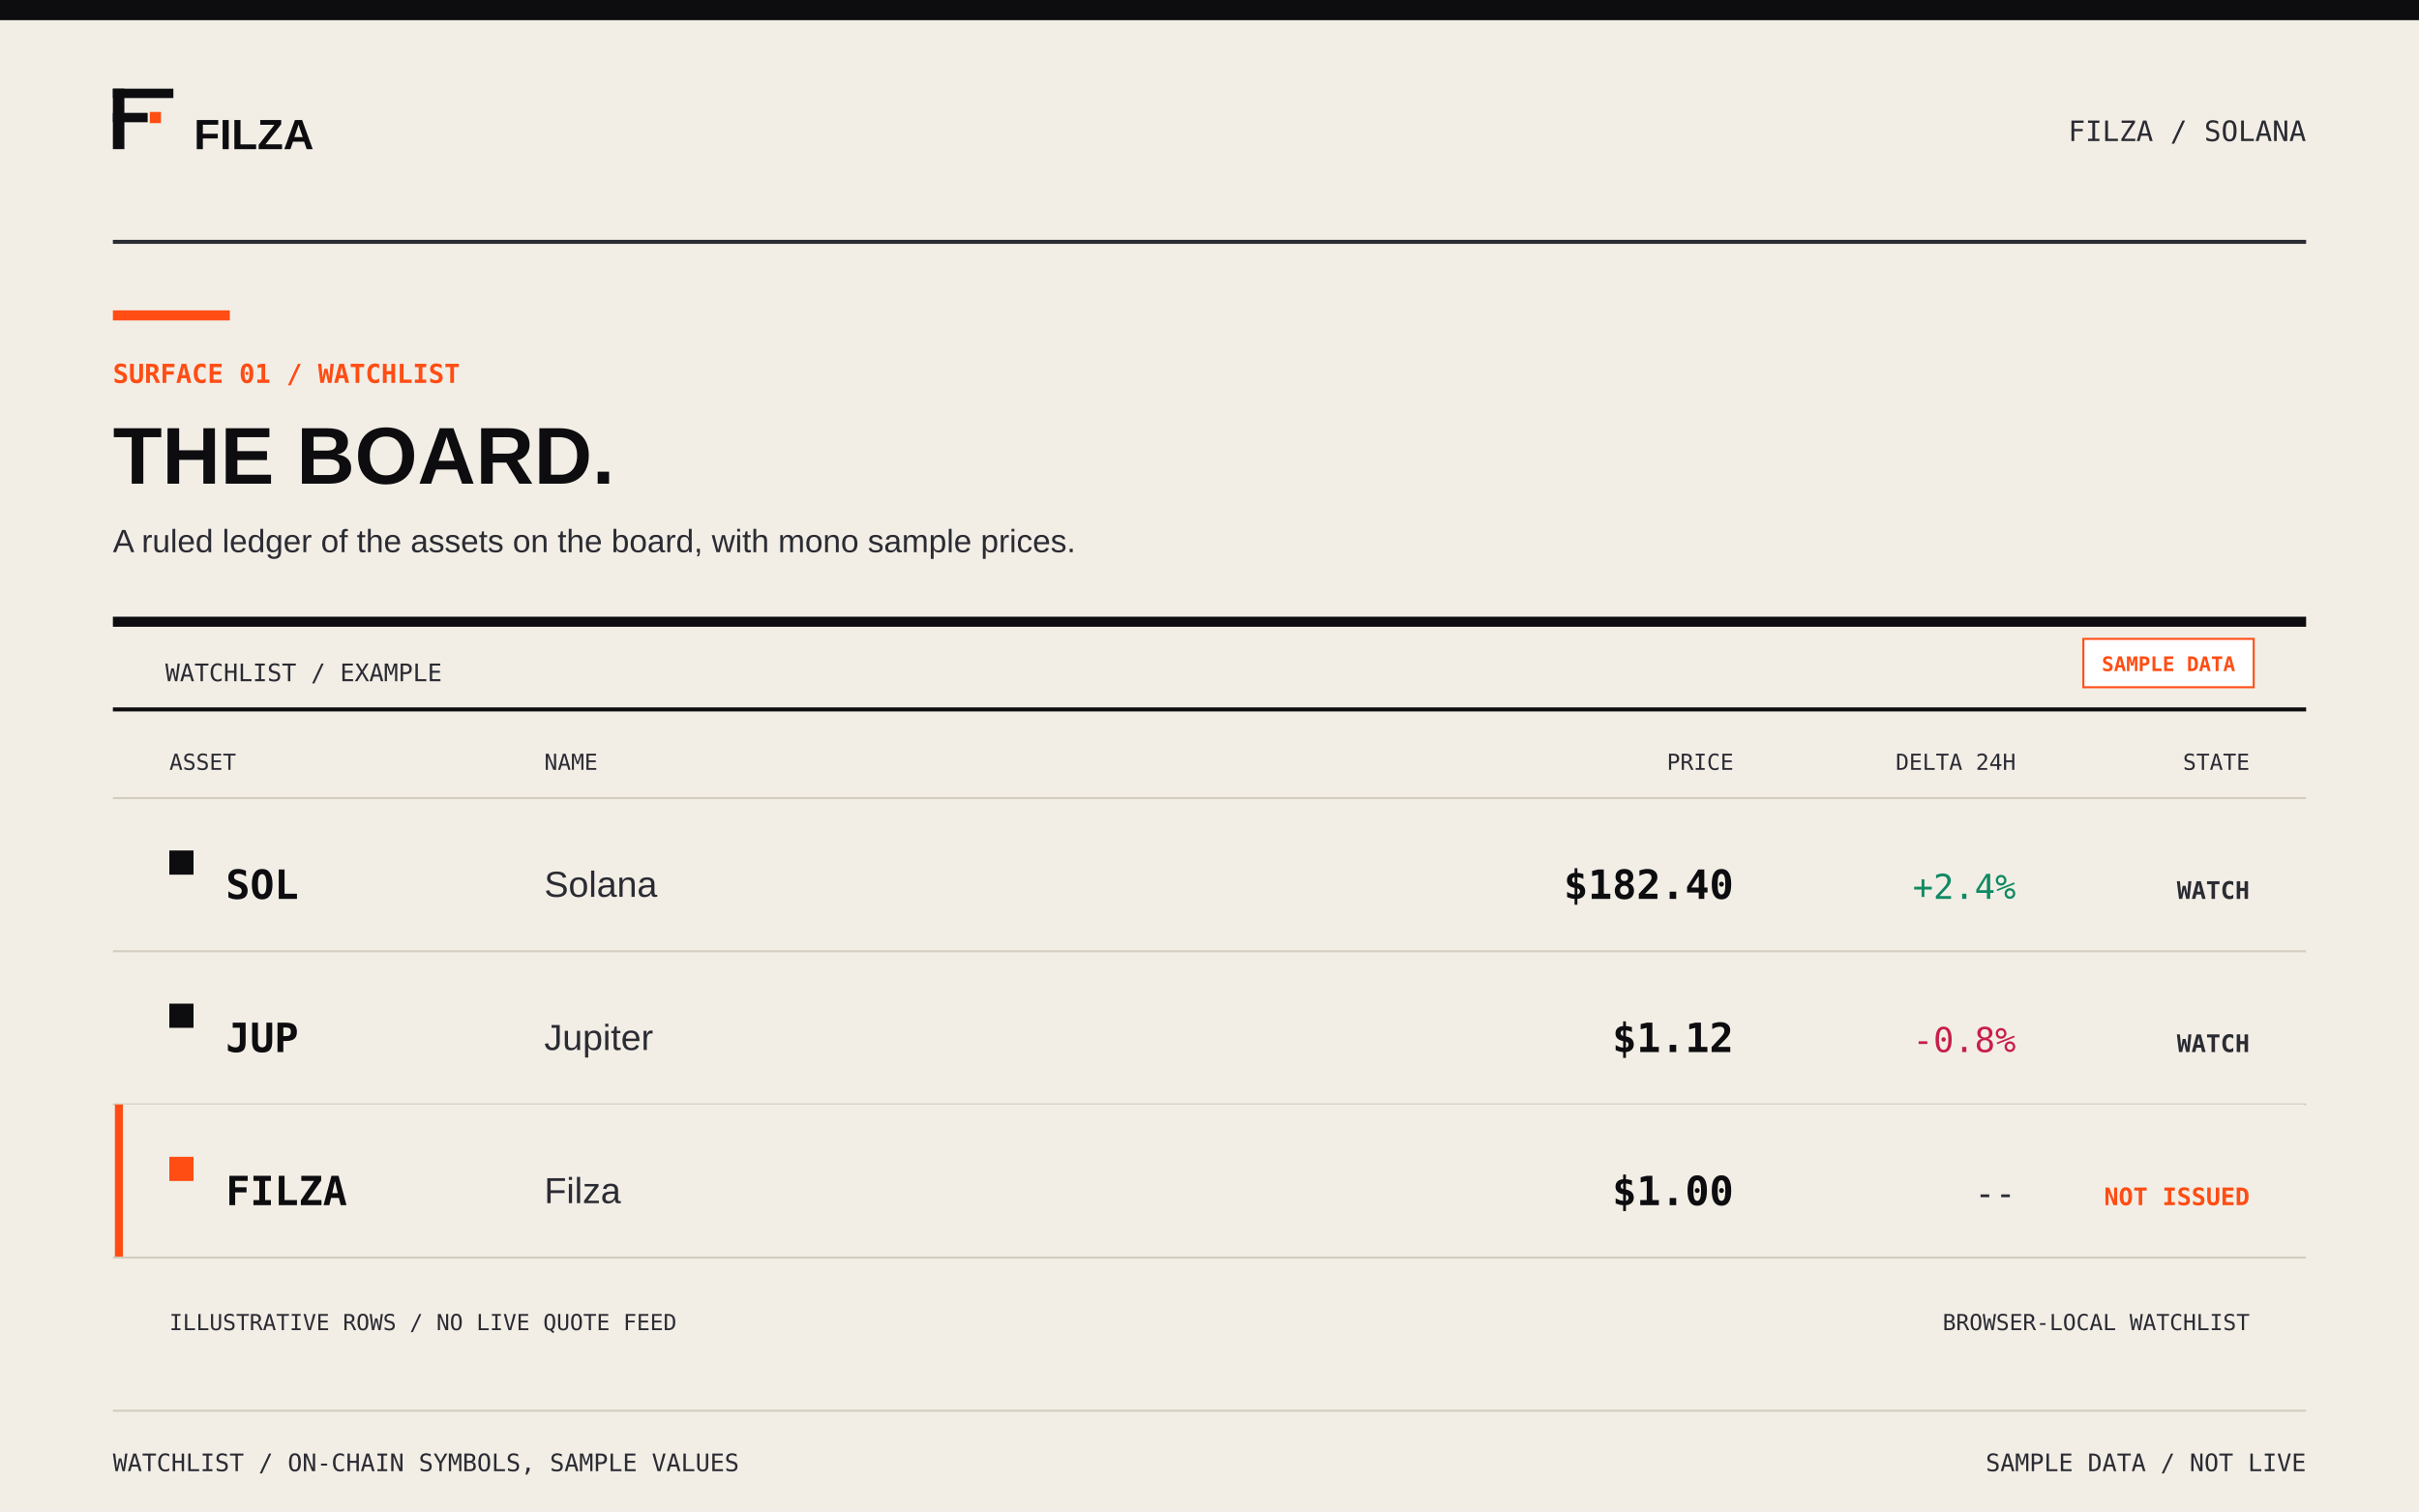
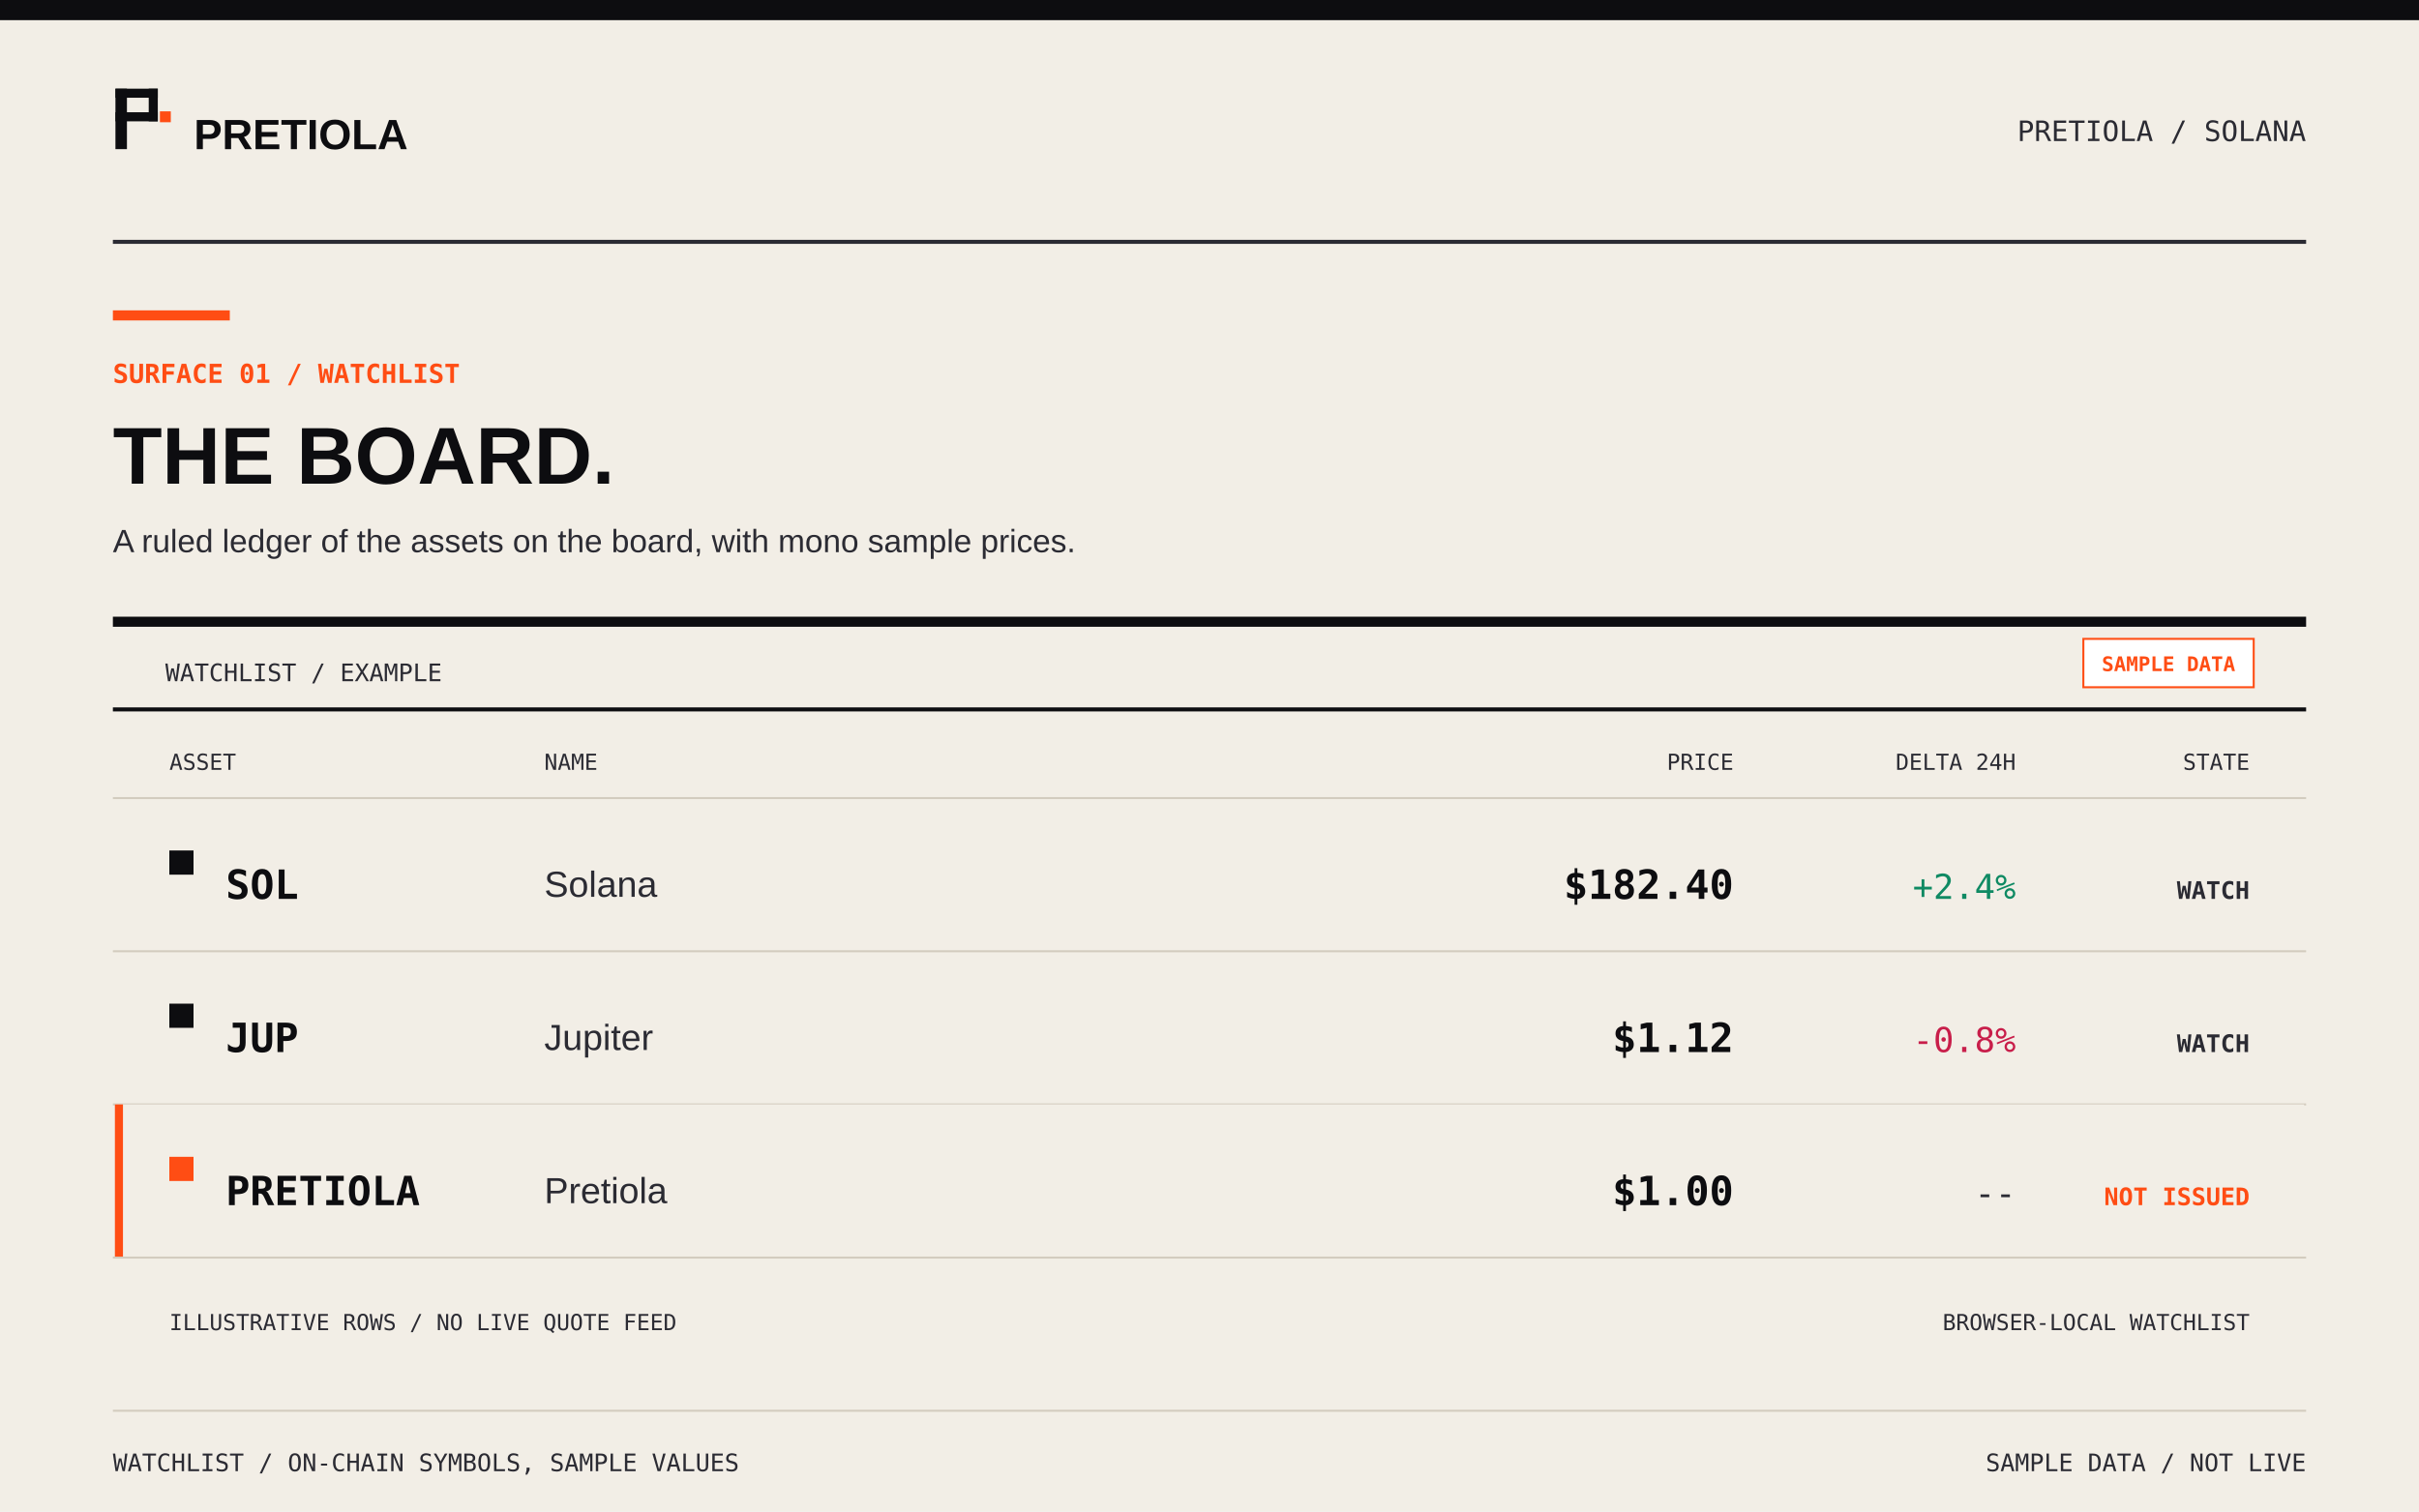
<svg xmlns="http://www.w3.org/2000/svg" width="1200" height="750" viewBox="0 0 1200 750" role="img" aria-labelledby="t d">
  <rect width="1200" height="750" fill="#f2eee6" />
  <rect x="0.00" y="0.00" width="1200.00" height="10.00" fill="#0d0d10" stroke="none" />
-   <rect x="56.00" y="44.00" width="5.70" height="30.00" fill="#0d0d10" stroke="none" />
-   <rect x="56.00" y="44.00" width="30.00" height="4.65" fill="#0d0d10" stroke="none" />
-   <rect x="56.00" y="56.00" width="17.25" height="4.65" fill="#0d0d10" stroke="none" />
-   <rect x="74.30" y="55.55" width="5.55" height="5.55" fill="#ff4d14" stroke="none" />
-   <text x="96.20" y="74.00" fill="#0d0d10" font-family="'Arial Black','Arial Bold',Arial,Helvetica,sans-serif" font-size="21.0" font-weight="900" text-anchor="start">FILZA</text>
-   <text x="1144.00" y="70.00" fill="#2b2b33" font-family="'Consolas','SFMono-Regular',Menlo,monospace" font-size="14" font-weight="400" text-anchor="end">FILZA / SOLANA</text>
+   <rect x="57.27" y="44.00" width="5.70" height="30.00" fill="#0d0d10" stroke="none" />
+   <rect x="57.27" y="44.00" width="21.00" height="4.50" fill="#0d0d10" stroke="none" />
+   <rect x="73.78" y="44.00" width="4.50" height="16.20" fill="#0d0d10" stroke="none" />
+   <rect x="57.27" y="55.70" width="21.00" height="4.50" fill="#0d0d10" stroke="none" />
+   <rect x="79.33" y="55.25" width="5.40" height="5.40" fill="#ff4d14" stroke="none" />
+   <text x="96.20" y="74.00" fill="#0d0d10" font-family="'Arial Black','Arial Bold',Arial,Helvetica,sans-serif" font-size="21.0" font-weight="900" text-anchor="start">PRETIOLA</text>
+   <text x="1144.00" y="70.00" fill="#2b2b33" font-family="'Consolas','SFMono-Regular',Menlo,monospace" font-size="14" font-weight="400" text-anchor="end">PRETIOLA / SOLANA</text>
  <polyline points="56.00,120.00 1144.00,120.00" fill="none" stroke="#2b2b33" stroke-width="2" stroke-linecap="butt" />
  <rect x="56.00" y="154.00" width="58.00" height="5.00" fill="#ff4d14" stroke="none" />
  <text x="56.00" y="190.00" fill="#ff4d14" font-family="'Consolas','SFMono-Regular',Menlo,monospace" font-size="13" font-weight="700" text-anchor="start">SURFACE 01 / WATCHLIST</text>
  <text x="56.00" y="240.00" fill="#0d0d10" font-family="'Arial Black','Arial Bold',Arial,Helvetica,sans-serif" font-size="40" font-weight="900" text-anchor="start">THE BOARD.</text>
  <text x="56.00" y="274.00" fill="#2b2b33" font-family="Arial,Helvetica,sans-serif" font-size="16" font-weight="400" text-anchor="start">A ruled ledger of the assets on the board, with mono sample prices.</text>
  <rect x="56.00" y="306.00" width="1088.00" height="5.00" fill="#0d0d10" stroke="none" />
  <polyline points="56.00,352.00 1144.00,352.00" fill="none" stroke="#0d0d10" stroke-width="2" stroke-linecap="butt" />
  <text x="82.00" y="338.00" fill="#2b2b33" font-family="'Consolas','SFMono-Regular',Menlo,monospace" font-size="12" font-weight="400" text-anchor="start">WATCHLIST / EXAMPLE</text>
  <rect x="1033.50" y="317.00" width="84.50" height="24.00" fill="#ffffff" stroke="#ff4d14" stroke-width="1" />
  <text x="1075.75" y="333.00" fill="#ff4d14" font-family="'Consolas','SFMono-Regular',Menlo,monospace" font-size="10" font-weight="700" text-anchor="middle">SAMPLE DATA</text>
  <polyline points="56.00,396.00 1144.00,396.00" fill="none" stroke="#d3ccbf" stroke-width="1" stroke-linecap="butt" />
  <text x="84.00" y="382.00" fill="#2b2b33" font-family="'Consolas','SFMono-Regular',Menlo,monospace" font-size="11" font-weight="400" text-anchor="start">ASSET</text>
  <text x="270.00" y="382.00" fill="#2b2b33" font-family="'Consolas','SFMono-Regular',Menlo,monospace" font-size="11" font-weight="400" text-anchor="start">NAME</text>
  <text x="860.00" y="382.00" fill="#2b2b33" font-family="'Consolas','SFMono-Regular',Menlo,monospace" font-size="11" font-weight="400" text-anchor="end">PRICE</text>
  <text x="1000.00" y="382.00" fill="#2b2b33" font-family="'Consolas','SFMono-Regular',Menlo,monospace" font-size="11" font-weight="400" text-anchor="end">DELTA 24H</text>
  <text x="1116.00" y="382.00" fill="#2b2b33" font-family="'Consolas','SFMono-Regular',Menlo,monospace" font-size="11" font-weight="400" text-anchor="end">STATE</text>
  <polyline points="56.00,472.00 1144.00,472.00" fill="none" stroke="#d3ccbf" stroke-width="1" stroke-linecap="butt" />
  <rect x="84.00" y="422.00" width="12.00" height="12.00" fill="#0d0d10" stroke="none" />
  <text x="112.00" y="446.00" fill="#0d0d10" font-family="'Consolas','SFMono-Regular',Menlo,monospace" font-size="20" font-weight="700" text-anchor="start">SOL</text>
  <text x="270.00" y="445.00" fill="#2b2b33" font-family="Arial,Helvetica,sans-serif" font-size="18" font-weight="400" text-anchor="start">Solana</text>
  <text x="860.00" y="446.00" fill="#0d0d10" font-family="'Consolas','SFMono-Regular',Menlo,monospace" font-size="20" font-weight="700" text-anchor="end">$182.40</text>
  <text x="1000.00" y="446.00" fill="#0f8a63" font-family="'Consolas','SFMono-Regular',Menlo,monospace" font-size="17" font-weight="400" text-anchor="end">+2.4%</text>
  <text x="1116.00" y="446.00" fill="#2b2b33" font-family="'Consolas','SFMono-Regular',Menlo,monospace" font-size="12" font-weight="700" text-anchor="end">WATCH</text>
  <polyline points="56.00,548.00 1144.00,548.00" fill="none" stroke="#d3ccbf" stroke-width="1" stroke-linecap="butt" />
  <rect x="84.00" y="498.00" width="12.00" height="12.00" fill="#0d0d10" stroke="none" />
  <text x="112.00" y="522.00" fill="#0d0d10" font-family="'Consolas','SFMono-Regular',Menlo,monospace" font-size="20" font-weight="700" text-anchor="start">JUP</text>
  <text x="270.00" y="521.00" fill="#2b2b33" font-family="Arial,Helvetica,sans-serif" font-size="18" font-weight="400" text-anchor="start">Jupiter</text>
  <text x="860.00" y="522.00" fill="#0d0d10" font-family="'Consolas','SFMono-Regular',Menlo,monospace" font-size="20" font-weight="700" text-anchor="end">$1.12</text>
  <text x="1000.00" y="522.00" fill="#c81e4a" font-family="'Consolas','SFMono-Regular',Menlo,monospace" font-size="17" font-weight="400" text-anchor="end">-0.8%</text>
  <text x="1116.00" y="522.00" fill="#2b2b33" font-family="'Consolas','SFMono-Regular',Menlo,monospace" font-size="12" font-weight="700" text-anchor="end">WATCH</text>
  <rect x="57.00" y="548.00" width="1086.00" height="76.00" fill="#f2eee6" stroke="none" />
  <rect x="57.00" y="548.00" width="4.00" height="76.00" fill="#ff4d14" stroke="none" />
  <polyline points="56.00,624.00 1144.00,624.00" fill="none" stroke="#d3ccbf" stroke-width="1" stroke-linecap="butt" />
  <rect x="84.00" y="574.00" width="12.00" height="12.00" fill="#ff4d14" stroke="none" />
-   <text x="112.00" y="598.00" fill="#0d0d10" font-family="'Consolas','SFMono-Regular',Menlo,monospace" font-size="20" font-weight="700" text-anchor="start">FILZA</text>
-   <text x="270.00" y="597.00" fill="#2b2b33" font-family="Arial,Helvetica,sans-serif" font-size="18" font-weight="400" text-anchor="start">Filza</text>
+   <text x="112.00" y="598.00" fill="#0d0d10" font-family="'Consolas','SFMono-Regular',Menlo,monospace" font-size="20" font-weight="700" text-anchor="start">PRETIOLA</text>
+   <text x="270.00" y="597.00" fill="#2b2b33" font-family="Arial,Helvetica,sans-serif" font-size="18" font-weight="400" text-anchor="start">Pretiola</text>
  <text x="860.00" y="598.00" fill="#0d0d10" font-family="'Consolas','SFMono-Regular',Menlo,monospace" font-size="20" font-weight="700" text-anchor="end">$1.00</text>
  <text x="1000.00" y="598.00" fill="#2b2b33" font-family="'Consolas','SFMono-Regular',Menlo,monospace" font-size="17" font-weight="400" text-anchor="end">--</text>
  <text x="1116.00" y="598.00" fill="#ff4d14" font-family="'Consolas','SFMono-Regular',Menlo,monospace" font-size="12" font-weight="700" text-anchor="end">NOT ISSUED</text>
  <text x="84.00" y="660.00" fill="#2b2b33" font-family="'Consolas','SFMono-Regular',Menlo,monospace" font-size="11" font-weight="400" text-anchor="start">ILLUSTRATIVE ROWS / NO LIVE QUOTE FEED</text>
  <text x="1116.00" y="660.00" fill="#2b2b33" font-family="'Consolas','SFMono-Regular',Menlo,monospace" font-size="11" font-weight="400" text-anchor="end">BROWSER-LOCAL WATCHLIST</text>
  <polyline points="56.00,700.00 1144.00,700.00" fill="none" stroke="#d3ccbf" stroke-width="1" stroke-linecap="butt" />
  <text x="56.00" y="730.00" fill="#2b2b33" font-family="'Consolas','SFMono-Regular',Menlo,monospace" font-size="12" font-weight="400" text-anchor="start">WATCHLIST / ON-CHAIN SYMBOLS, SAMPLE VALUES</text>
  <text x="1144.00" y="730.00" fill="#2b2b33" font-family="'Consolas','SFMono-Regular',Menlo,monospace" font-size="12" font-weight="400" text-anchor="end">SAMPLE DATA / NOT LIVE</text>
</svg>
